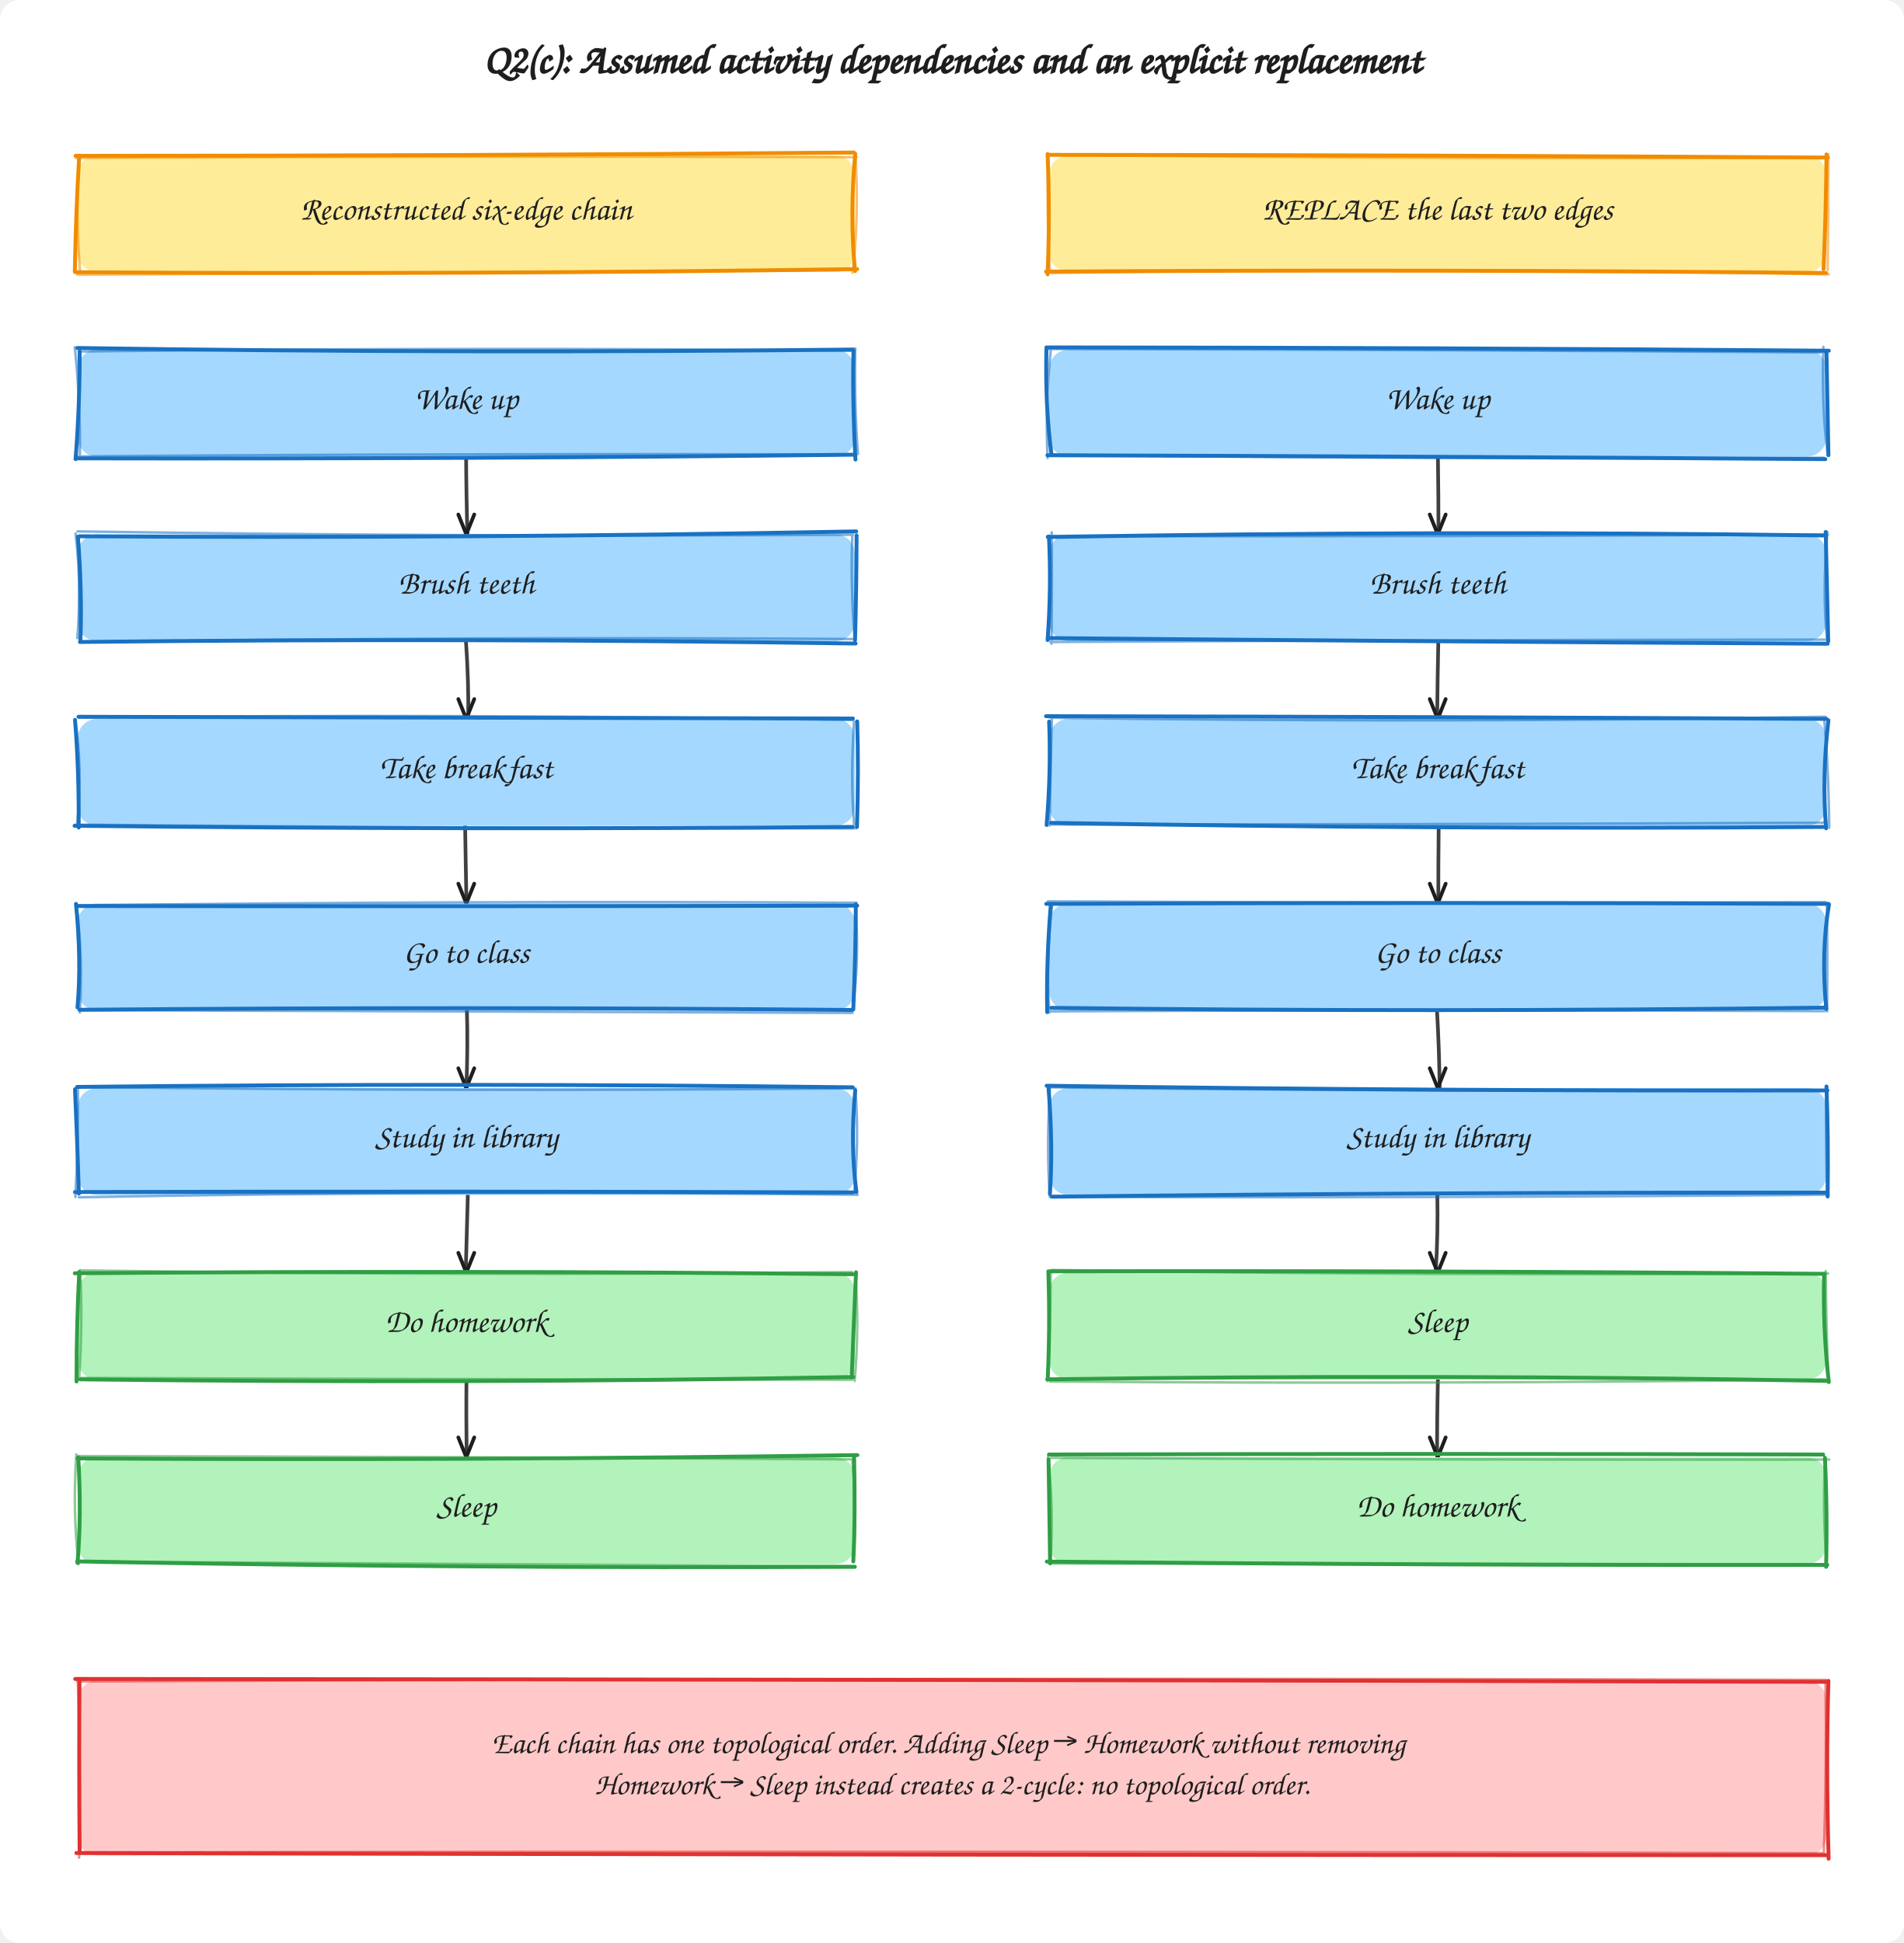
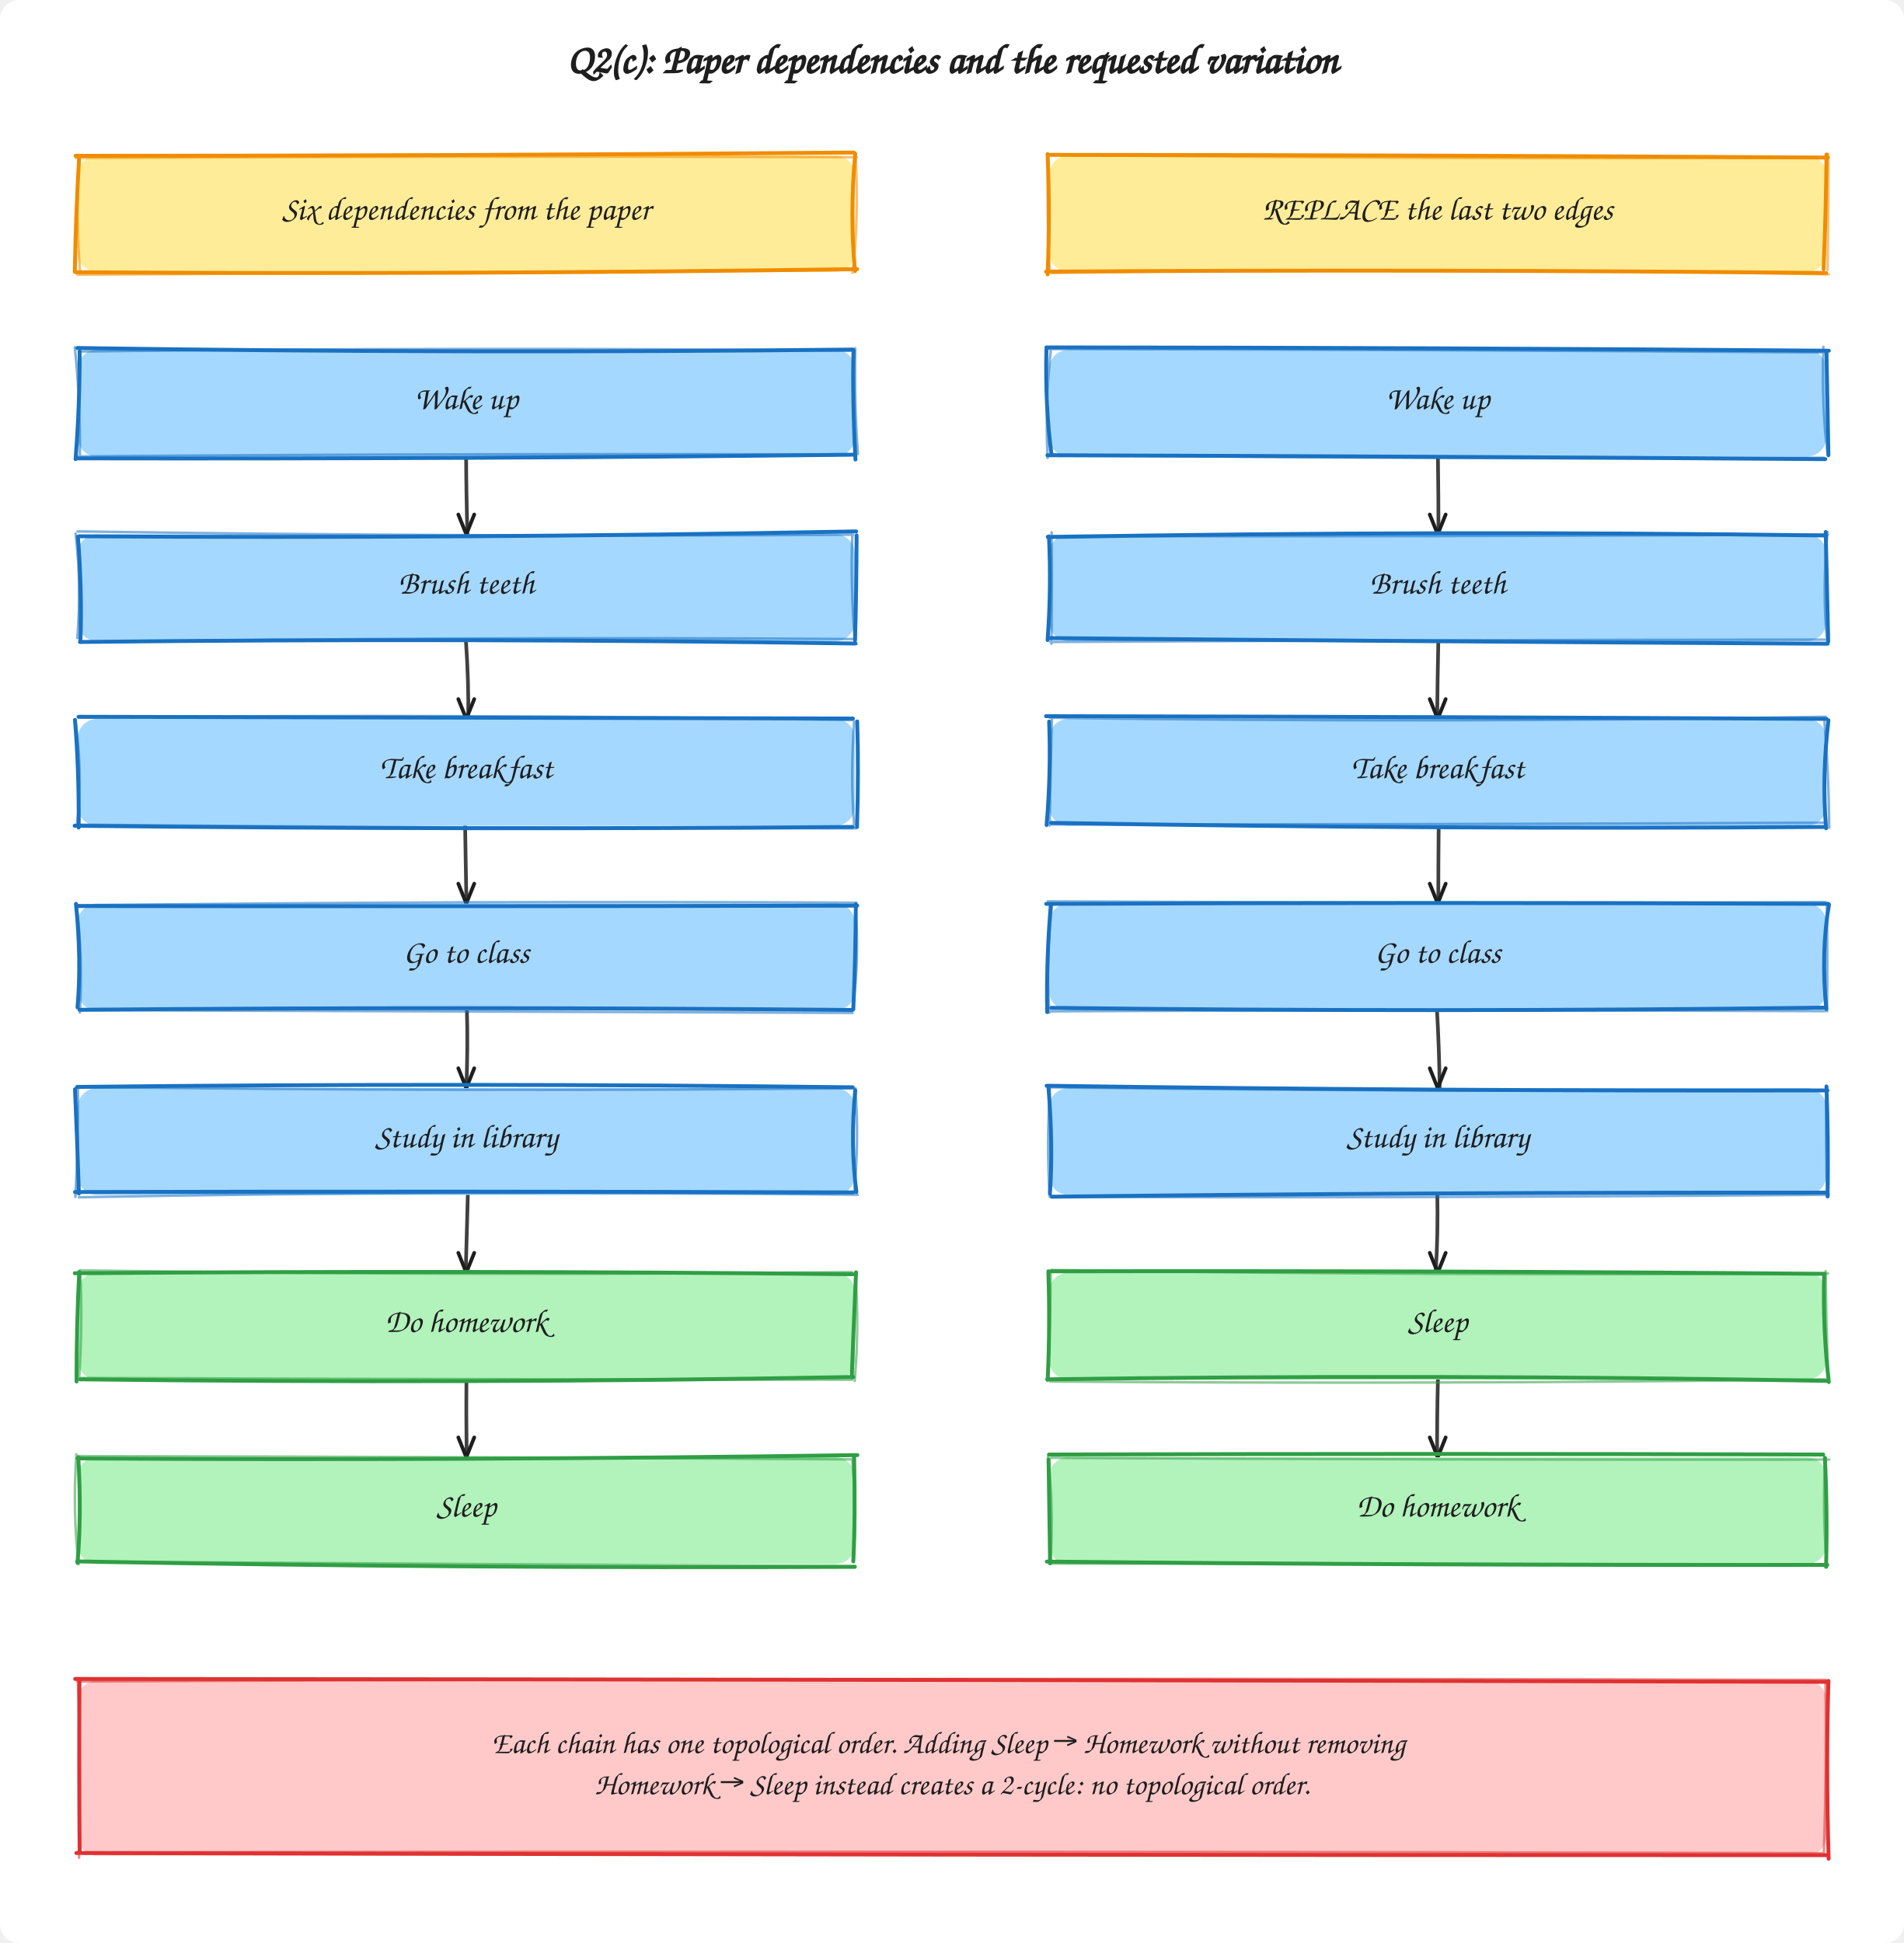
- <svg xmlns="http://www.w3.org/2000/svg" width="980" height="1000" viewBox="0 0 980 1000" role="img" aria-label="Q2(c): Assumed activity dependencies and an explicit replacement">
+ <svg xmlns="http://www.w3.org/2000/svg" width="980" height="1000" viewBox="0 0 980 1000" role="img" aria-label="Q2(c): Paper dependencies and the requested variation">
  <rect width="980" height="1000" fill="#ffffff" rx="10" />
  <text text-anchor="middle" dominant-baseline="central" font-family="&quot;Segoe Print&quot;, &quot;Bradley Hand&quot;, Chilanka, &quot;Comic Sans MS&quot;, &quot;Comic Neue&quot;, cursive" font-size="21" font-weight="bold" fill="#1e1e1e">
-     <tspan x="490.0" y="34.0">Q2(c): Assumed activity dependencies and an explicit replacement</tspan>
+     <tspan x="490.0" y="34.0">Q2(c): Paper dependencies and the requested variation</tspan>
  </text>
  <path d="M239.9 234.5 Q240.0 255.1 240.6 275.5" fill="none" stroke="#1e1e1e" stroke-width="1.9" stroke-linecap="round" opacity="0.85" />
  <path d="M235.9 264.8 L240.0 275.0 L244.1 264.8" fill="none" stroke="#1e1e1e" stroke-width="1.9" stroke-linecap="round" stroke-linejoin="round" />
  <path d="M239.8 329.5 Q241.3 351.3 241.0 370.4" fill="none" stroke="#1e1e1e" stroke-width="1.9" stroke-linecap="round" opacity="0.85" />
  <path d="M235.9 359.8 L240.0 370.0 L244.1 359.8" fill="none" stroke="#1e1e1e" stroke-width="1.9" stroke-linecap="round" stroke-linejoin="round" />
  <path d="M239.4 424.7 Q239.7 445.3 240.1 464.7" fill="none" stroke="#1e1e1e" stroke-width="1.9" stroke-linecap="round" opacity="0.85" />
  <path d="M235.9 454.8 L240.0 465.0 L244.1 454.8" fill="none" stroke="#1e1e1e" stroke-width="1.9" stroke-linecap="round" stroke-linejoin="round" />
  <path d="M240.3 519.2 Q240.9 538.5 240.0 560.6" fill="none" stroke="#1e1e1e" stroke-width="1.9" stroke-linecap="round" opacity="0.85" />
  <path d="M235.9 549.8 L240.0 560.0 L244.1 549.8" fill="none" stroke="#1e1e1e" stroke-width="1.9" stroke-linecap="round" stroke-linejoin="round" />
  <path d="M240.8 614.6 Q240.3 635.0 239.7 655.2" fill="none" stroke="#1e1e1e" stroke-width="1.9" stroke-linecap="round" opacity="0.85" />
  <path d="M235.9 644.8 L240.0 655.0 L244.1 644.8" fill="none" stroke="#1e1e1e" stroke-width="1.9" stroke-linecap="round" stroke-linejoin="round" />
  <path d="M240.1 709.8 Q239.9 728.2 240.2 749.9" fill="none" stroke="#1e1e1e" stroke-width="1.9" stroke-linecap="round" opacity="0.85" />
  <path d="M235.9 739.8 L240.0 750.0 L244.1 739.8" fill="none" stroke="#1e1e1e" stroke-width="1.9" stroke-linecap="round" stroke-linejoin="round" />
  <path d="M740.1 234.8 Q740.4 255.4 740.4 275.5" fill="none" stroke="#1e1e1e" stroke-width="1.9" stroke-linecap="round" opacity="0.85" />
  <path d="M735.9 264.8 L740.0 275.0 L744.1 264.8" fill="none" stroke="#1e1e1e" stroke-width="1.9" stroke-linecap="round" stroke-linejoin="round" />
  <path d="M740.3 330.7 Q739.9 349.2 739.7 370.7" fill="none" stroke="#1e1e1e" stroke-width="1.9" stroke-linecap="round" opacity="0.85" />
  <path d="M735.9 359.8 L740.0 370.0 L744.1 359.8" fill="none" stroke="#1e1e1e" stroke-width="1.9" stroke-linecap="round" stroke-linejoin="round" />
  <path d="M740.5 424.1 Q740.3 445.1 740.3 465.9" fill="none" stroke="#1e1e1e" stroke-width="1.9" stroke-linecap="round" opacity="0.85" />
  <path d="M735.9 454.8 L740.0 465.0 L744.1 454.8" fill="none" stroke="#1e1e1e" stroke-width="1.9" stroke-linecap="round" stroke-linejoin="round" />
  <path d="M739.6 519.3 Q740.8 540.4 741.0 560.2" fill="none" stroke="#1e1e1e" stroke-width="1.9" stroke-linecap="round" opacity="0.85" />
  <path d="M735.9 549.8 L740.0 560.0 L744.1 549.8" fill="none" stroke="#1e1e1e" stroke-width="1.9" stroke-linecap="round" stroke-linejoin="round" />
  <path d="M739.8 614.6 Q740.2 635.1 739.0 654.0" fill="none" stroke="#1e1e1e" stroke-width="1.9" stroke-linecap="round" opacity="0.85" />
  <path d="M735.9 644.8 L740.0 655.0 L744.1 644.8" fill="none" stroke="#1e1e1e" stroke-width="1.9" stroke-linecap="round" stroke-linejoin="round" />
  <path d="M740.1 710.0 Q739.6 731.5 739.7 749.2" fill="none" stroke="#1e1e1e" stroke-width="1.9" stroke-linecap="round" opacity="0.85" />
  <path d="M735.9 739.8 L740.0 750.0 L744.1 739.8" fill="none" stroke="#1e1e1e" stroke-width="1.9" stroke-linecap="round" stroke-linejoin="round" />
  <rect x="40.0" y="80.0" width="400.0" height="60.0" rx="10" fill="#ffec99" />
  <path d="M38.9 80.2 Q239.4 80.2 439.5 78.5 M440.2 79.1 Q437.3 110.9 440.1 139.5 M441.2 138.5 Q239.5 141.4 39.0 140.1 M38.5 139.9 Q39.1 107.5 40.8 80.1" fill="none" stroke="#f08c00" stroke-width="2" stroke-linecap="round" />
  <path d="M38.9 81.3 Q241.1 80.2 441.0 80.9 M440.4 80.6 Q442.2 112.1 438.8 140.4 M438.9 139.0 Q239.4 140.1 39.8 141.4 M41.3 141.1 Q38.9 111.2 40.6 81.1" fill="none" stroke="#f08c00" stroke-width="1.3" stroke-linecap="round" opacity="0.55" />
  <text text-anchor="middle" dominant-baseline="central" font-family="&quot;Segoe Print&quot;, &quot;Bradley Hand&quot;, Chilanka, &quot;Comic Sans MS&quot;, &quot;Comic Neue&quot;, cursive" font-size="17" font-weight="normal" fill="#1e1e1e">
-     <tspan x="240.0" y="110.0">Reconstructed six-edge chain</tspan>
+     <tspan x="240.0" y="110.0">Six dependencies from the paper</tspan>
  </text>
  <rect x="540.0" y="80.0" width="400.0" height="60.0" rx="10" fill="#ffec99" />
  <path d="M540.1 79.7 Q737.4 79.8 940.8 81.1 M940.1 79.5 Q939.9 107.9 938.6 138.5 M939.9 140.5 Q738.4 138.5 538.4 139.8 M539.2 141.2 Q540.5 110.6 539.2 79.3" fill="none" stroke="#f08c00" stroke-width="2" stroke-linecap="round" />
  <path d="M541.4 79.7 Q742.3 82.0 940.1 81.2 M941.1 79.4 Q941.1 107.2 940.7 138.9 M941.3 141.2 Q741.6 137.4 541.1 140.5 M540.4 139.2 Q538.7 112.8 539.5 80.2" fill="none" stroke="#f08c00" stroke-width="1.3" stroke-linecap="round" opacity="0.55" />
  <text text-anchor="middle" dominant-baseline="central" font-family="&quot;Segoe Print&quot;, &quot;Bradley Hand&quot;, Chilanka, &quot;Comic Sans MS&quot;, &quot;Comic Neue&quot;, cursive" font-size="17" font-weight="normal" fill="#1e1e1e">
    <tspan x="740.0" y="110.0">REPLACE the last two edges</tspan>
  </text>
  <rect x="40.0" y="180.0" width="400.0" height="55.0" rx="10" fill="#a5d8ff" />
  <path d="M39.8 179.1 Q238.5 182.1 439.1 179.9 M439.3 180.3 Q438.7 205.3 440.3 236.5 M440.2 234.0 Q241.7 236.3 39.2 235.9 M38.9 236.3 Q41.1 207.7 41.0 180.9" fill="none" stroke="#1971c2" stroke-width="2" stroke-linecap="round" />
  <path d="M40.5 180.9 Q240.7 178.5 438.6 180.5 M440.2 179.3 Q439.7 209.2 441.6 233.7 M439.4 233.9 Q237.2 233.3 39.6 234.9 M41.1 235.8 Q41.5 207.4 38.5 178.7" fill="none" stroke="#1971c2" stroke-width="1.3" stroke-linecap="round" opacity="0.55" />
  <text text-anchor="middle" dominant-baseline="central" font-family="&quot;Segoe Print&quot;, &quot;Bradley Hand&quot;, Chilanka, &quot;Comic Sans MS&quot;, &quot;Comic Neue&quot;, cursive" font-size="17" font-weight="normal" fill="#1e1e1e">
    <tspan x="240.0" y="207.5">Wake up</tspan>
  </text>
  <rect x="40.0" y="275.0" width="400.0" height="55.0" rx="10" fill="#a5d8ff" />
  <path d="M40.9 276.0 Q238.0 277.3 440.7 273.5 M440.9 275.6 Q440.8 303.5 440.1 329.5 M440.4 331.2 Q238.1 328.2 41.2 330.4 M41.4 329.7 Q42.3 304.5 40.1 276.2" fill="none" stroke="#1971c2" stroke-width="2" stroke-linecap="round" />
  <path d="M39.9 273.5 Q242.0 276.5 439.1 275.2 M438.7 275.8 Q437.7 300.0 439.9 329.1 M440.3 328.9 Q238.7 327.5 40.8 330.6 M39.8 328.4 Q42.1 301.7 38.9 274.6" fill="none" stroke="#1971c2" stroke-width="1.3" stroke-linecap="round" opacity="0.55" />
  <text text-anchor="middle" dominant-baseline="central" font-family="&quot;Segoe Print&quot;, &quot;Bradley Hand&quot;, Chilanka, &quot;Comic Sans MS&quot;, &quot;Comic Neue&quot;, cursive" font-size="17" font-weight="normal" fill="#1e1e1e">
    <tspan x="240.0" y="302.5">Brush teeth</tspan>
  </text>
  <rect x="40.0" y="370.0" width="400.0" height="55.0" rx="10" fill="#a5d8ff" />
  <path d="M40.4 368.9 Q242.5 369.4 439.0 369.8 M441.2 371.3 Q442.0 396.4 441.1 425.6 M438.9 425.6 Q242.3 427.2 38.4 425.0 M40.5 425.9 Q40.7 396.0 38.6 370.5" fill="none" stroke="#1971c2" stroke-width="2" stroke-linecap="round" />
  <path d="M40.6 369.3 Q239.7 367.2 438.6 370.6 M439.6 371.2 Q437.7 399.9 439.6 424.2 M440.6 426.3 Q241.8 426.4 38.9 424.4 M39.7 424.2 Q42.7 395.4 38.6 370.2" fill="none" stroke="#1971c2" stroke-width="1.3" stroke-linecap="round" opacity="0.55" />
  <text text-anchor="middle" dominant-baseline="central" font-family="&quot;Segoe Print&quot;, &quot;Bradley Hand&quot;, Chilanka, &quot;Comic Sans MS&quot;, &quot;Comic Neue&quot;, cursive" font-size="17" font-weight="normal" fill="#1e1e1e">
    <tspan x="240.0" y="397.5">Take breakfast</tspan>
  </text>
  <rect x="40.0" y="465.0" width="400.0" height="55.0" rx="10" fill="#a5d8ff" />
  <path d="M40.0 466.3 Q240.8 466.6 441.2 466.1 M440.5 465.4 Q440.4 491.2 439.2 519.5 M438.7 519.8 Q238.9 518.0 41.0 519.7 M39.9 518.5 Q42.0 494.0 39.1 465.2" fill="none" stroke="#1971c2" stroke-width="2" stroke-linecap="round" />
  <path d="M39.4 466.0 Q239.4 463.5 440.8 464.6 M440.2 466.5 Q442.6 492.0 438.8 520.0 M438.8 521.3 Q238.9 520.5 40.5 519.9 M41.1 521.1 Q42.7 491.7 39.3 465.3" fill="none" stroke="#1971c2" stroke-width="1.3" stroke-linecap="round" opacity="0.55" />
  <text text-anchor="middle" dominant-baseline="central" font-family="&quot;Segoe Print&quot;, &quot;Bradley Hand&quot;, Chilanka, &quot;Comic Sans MS&quot;, &quot;Comic Neue&quot;, cursive" font-size="17" font-weight="normal" fill="#1e1e1e">
    <tspan x="240.0" y="492.5">Go to class</tspan>
  </text>
  <rect x="40.0" y="560.0" width="400.0" height="55.0" rx="10" fill="#a5d8ff" />
  <path d="M39.7 559.4 Q239.8 557.2 438.9 559.6 M440.2 561.1 Q437.6 589.0 440.8 613.5 M439.1 613.7 Q240.5 613.0 38.6 613.5 M40.6 614.3 Q39.7 584.7 38.6 560.6" fill="none" stroke="#1971c2" stroke-width="2" stroke-linecap="round" />
  <path d="M39.9 559.4 Q242.0 562.0 440.3 560.1 M440.3 561.5 Q442.3 585.9 439.6 614.5 M441.4 614.9 Q237.9 612.4 40.6 616.2 M38.8 616.0 Q40.4 587.3 40.1 560.2" fill="none" stroke="#1971c2" stroke-width="1.3" stroke-linecap="round" opacity="0.55" />
  <text text-anchor="middle" dominant-baseline="central" font-family="&quot;Segoe Print&quot;, &quot;Bradley Hand&quot;, Chilanka, &quot;Comic Sans MS&quot;, &quot;Comic Neue&quot;, cursive" font-size="17" font-weight="normal" fill="#1e1e1e">
    <tspan x="240.0" y="587.5">Study in library</tspan>
  </text>
  <rect x="40.0" y="655.0" width="400.0" height="55.0" rx="10" fill="#b2f2bb" />
  <path d="M38.5 655.3 Q241.1 653.7 438.9 655.8 M440.6 654.8 Q439.3 684.6 438.4 708.9 M439.2 708.7 Q241.1 712.3 41.3 709.9 M39.4 711.0 Q39.4 681.0 40.8 654.6" fill="none" stroke="#2f9e44" stroke-width="2" stroke-linecap="round" />
  <path d="M41.2 653.8 Q237.9 656.8 438.6 654.7 M440.2 655.2 Q442.4 682.0 439.9 710.7 M438.6 710.1 Q238.9 709.9 40.0 709.2 M40.7 709.9 Q42.6 681.3 41.3 653.7" fill="none" stroke="#2f9e44" stroke-width="1.3" stroke-linecap="round" opacity="0.55" />
  <text text-anchor="middle" dominant-baseline="central" font-family="&quot;Segoe Print&quot;, &quot;Bradley Hand&quot;, Chilanka, &quot;Comic Sans MS&quot;, &quot;Comic Neue&quot;, cursive" font-size="17" font-weight="normal" fill="#1e1e1e">
    <tspan x="240.0" y="682.5">Do homework</tspan>
  </text>
  <rect x="40.0" y="750.0" width="400.0" height="55.0" rx="10" fill="#b2f2bb" />
  <path d="M39.9 750.6 Q238.9 751.8 441.3 748.9 M439.6 749.7 Q440.3 780.2 439.2 803.6 M440.0 806.4 Q237.8 807.3 39.7 803.6 M39.9 804.4 Q42.0 779.5 40.3 750.1" fill="none" stroke="#2f9e44" stroke-width="2" stroke-linecap="round" />
  <path d="M39.2 749.4 Q241.2 749.8 439.9 751.1 M438.7 751.4 Q441.1 779.4 439.3 803.6 M440.2 806.1 Q239.3 805.0 40.2 803.7 M40.5 805.0 Q37.3 778.7 39.3 748.5" fill="none" stroke="#2f9e44" stroke-width="1.3" stroke-linecap="round" opacity="0.55" />
  <text text-anchor="middle" dominant-baseline="central" font-family="&quot;Segoe Print&quot;, &quot;Bradley Hand&quot;, Chilanka, &quot;Comic Sans MS&quot;, &quot;Comic Neue&quot;, cursive" font-size="17" font-weight="normal" fill="#1e1e1e">
    <tspan x="240.0" y="777.5">Sleep</tspan>
  </text>
  <rect x="540.0" y="180.0" width="400.0" height="55.0" rx="10" fill="#a5d8ff" />
  <path d="M538.6 178.8 Q739.8 178.9 941.3 180.5 M940.1 181.1 Q940.6 210.2 941.1 234.3 M939.5 236.3 Q742.5 234.9 539.1 234.3 M541.2 233.8 Q537.9 209.3 538.6 179.7" fill="none" stroke="#1971c2" stroke-width="2" stroke-linecap="round" />
  <path d="M538.7 179.6 Q741.0 180.0 940.0 181.4 M938.5 178.5 Q937.5 209.5 940.7 233.9 M938.8 235.6 Q741.6 236.6 541.2 234.0 M539.2 235.7 Q537.9 208.4 540.8 180.6" fill="none" stroke="#1971c2" stroke-width="1.3" stroke-linecap="round" opacity="0.55" />
  <text text-anchor="middle" dominant-baseline="central" font-family="&quot;Segoe Print&quot;, &quot;Bradley Hand&quot;, Chilanka, &quot;Comic Sans MS&quot;, &quot;Comic Neue&quot;, cursive" font-size="17" font-weight="normal" fill="#1e1e1e">
    <tspan x="740.0" y="207.5">Wake up</tspan>
  </text>
  <rect x="540.0" y="275.0" width="400.0" height="55.0" rx="10" fill="#a5d8ff" />
  <path d="M539.3 276.4 Q742.1 272.9 939.9 275.6 M939.7 273.8 Q940.4 302.9 941.0 330.1 M940.7 331.3 Q737.6 330.2 539.7 328.4 M539.2 329.4 Q541.2 302.3 539.9 276.1" fill="none" stroke="#1971c2" stroke-width="2" stroke-linecap="round" />
  <path d="M539.0 275.9 Q738.5 276.3 940.9 275.1 M940.6 273.8 Q937.8 305.0 940.5 330.4 M939.3 329.2 Q738.9 329.3 540.6 330.4 M541.2 331.3 Q541.5 305.2 541.3 274.0" fill="none" stroke="#1971c2" stroke-width="1.3" stroke-linecap="round" opacity="0.55" />
  <text text-anchor="middle" dominant-baseline="central" font-family="&quot;Segoe Print&quot;, &quot;Bradley Hand&quot;, Chilanka, &quot;Comic Sans MS&quot;, &quot;Comic Neue&quot;, cursive" font-size="17" font-weight="normal" fill="#1e1e1e">
    <tspan x="740.0" y="302.5">Brush teeth</tspan>
  </text>
  <rect x="540.0" y="370.0" width="400.0" height="55.0" rx="10" fill="#a5d8ff" />
  <path d="M538.4 368.6 Q738.5 368.9 940.1 370.0 M941.1 370.7 Q937.7 400.1 939.9 426.3 M938.6 425.6 Q740.3 427.0 541.0 423.5 M538.7 424.6 Q541.0 397.5 540.0 371.4" fill="none" stroke="#1971c2" stroke-width="2" stroke-linecap="round" />
  <path d="M540.4 369.4 Q742.1 372.3 939.6 368.9 M939.0 370.9 Q941.2 395.8 941.5 426.0 M938.6 423.4 Q738.0 424.4 538.6 424.3 M540.3 424.9 Q540.6 398.3 541.4 370.3" fill="none" stroke="#1971c2" stroke-width="1.3" stroke-linecap="round" opacity="0.55" />
  <text text-anchor="middle" dominant-baseline="central" font-family="&quot;Segoe Print&quot;, &quot;Bradley Hand&quot;, Chilanka, &quot;Comic Sans MS&quot;, &quot;Comic Neue&quot;, cursive" font-size="17" font-weight="normal" fill="#1e1e1e">
    <tspan x="740.0" y="397.5">Take breakfast</tspan>
  </text>
  <rect x="540.0" y="465.0" width="400.0" height="55.0" rx="10" fill="#a5d8ff" />
  <path d="M538.5 465.2 Q737.7 464.3 941.1 465.2 M941.4 465.5 Q937.2 489.8 940.0 519.3 M938.9 518.6 Q737.9 521.1 541.1 518.7 M539.0 520.9 Q538.5 493.8 540.9 465.1" fill="none" stroke="#1971c2" stroke-width="2" stroke-linecap="round" />
  <path d="M539.3 463.9 Q740.5 464.9 939.6 464.3 M940.3 465.3 Q940.7 490.4 940.4 520.5 M939.1 520.4 Q739.4 519.5 540.6 520.5 M540.1 521.2 Q538.1 493.2 541.6 464.9" fill="none" stroke="#1971c2" stroke-width="1.3" stroke-linecap="round" opacity="0.55" />
  <text text-anchor="middle" dominant-baseline="central" font-family="&quot;Segoe Print&quot;, &quot;Bradley Hand&quot;, Chilanka, &quot;Comic Sans MS&quot;, &quot;Comic Neue&quot;, cursive" font-size="17" font-weight="normal" fill="#1e1e1e">
    <tspan x="740.0" y="492.5">Go to class</tspan>
  </text>
  <rect x="540.0" y="560.0" width="400.0" height="55.0" rx="10" fill="#a5d8ff" />
  <path d="M538.7 558.8 Q738.2 561.6 940.6 561.2 M940.1 559.2 Q941.1 585.4 940.7 615.8 M940.4 613.8 Q738.8 613.6 541.4 615.9 M540.4 614.4 Q542.1 589.8 539.6 558.9" fill="none" stroke="#1971c2" stroke-width="2" stroke-linecap="round" />
  <path d="M540.5 559.6 Q740.1 562.1 939.7 561.1 M939.9 558.9 Q939.7 586.3 940.4 615.7 M941.2 614.9 Q737.5 616.6 540.5 616.0 M540.3 615.9 Q538.6 589.5 540.4 559.7" fill="none" stroke="#1971c2" stroke-width="1.3" stroke-linecap="round" opacity="0.55" />
  <text text-anchor="middle" dominant-baseline="central" font-family="&quot;Segoe Print&quot;, &quot;Bradley Hand&quot;, Chilanka, &quot;Comic Sans MS&quot;, &quot;Comic Neue&quot;, cursive" font-size="17" font-weight="normal" fill="#1e1e1e">
    <tspan x="740.0" y="587.5">Study in library</tspan>
  </text>
  <rect x="540.0" y="655.0" width="400.0" height="55.0" rx="10" fill="#b2f2bb" />
  <path d="M540.9 654.3 Q740.7 653.9 939.2 655.6 M938.9 656.2 Q938.2 684.0 941.3 711.3 M941.0 710.7 Q737.5 707.1 539.0 709.9 M539.3 708.9 Q540.5 682.4 539.6 654.3" fill="none" stroke="#2f9e44" stroke-width="2" stroke-linecap="round" />
  <path d="M541.0 653.6 Q740.6 656.7 940.9 655.4 M939.7 654.2 Q939.9 680.1 941.1 711.2 M939.4 709.9 Q740.6 712.6 540.5 711.0 M539.1 710.8 Q540.7 683.1 540.8 654.5" fill="none" stroke="#2f9e44" stroke-width="1.3" stroke-linecap="round" opacity="0.55" />
  <text text-anchor="middle" dominant-baseline="central" font-family="&quot;Segoe Print&quot;, &quot;Bradley Hand&quot;, Chilanka, &quot;Comic Sans MS&quot;, &quot;Comic Neue&quot;, cursive" font-size="17" font-weight="normal" fill="#1e1e1e">
    <tspan x="740.0" y="682.5">Sleep</tspan>
  </text>
  <rect x="540.0" y="750.0" width="400.0" height="55.0" rx="10" fill="#b2f2bb" />
  <path d="M539.9 748.6 Q738.8 748.0 938.4 748.6 M939.3 750.3 Q940.6 778.1 939.9 806.4 M940.5 805.4 Q738.5 805.7 538.8 803.7 M540.5 804.6 Q540.1 779.6 539.7 751.1" fill="none" stroke="#2f9e44" stroke-width="2" stroke-linecap="round" />
  <path d="M541.0 750.3 Q738.4 751.4 941.5 751.2 M939.5 750.4 Q937.9 777.5 940.3 806.0 M940.4 805.1 Q740.7 804.8 540.2 804.7 M540.7 804.0 Q542.4 775.1 539.4 749.6" fill="none" stroke="#2f9e44" stroke-width="1.3" stroke-linecap="round" opacity="0.55" />
  <text text-anchor="middle" dominant-baseline="central" font-family="&quot;Segoe Print&quot;, &quot;Bradley Hand&quot;, Chilanka, &quot;Comic Sans MS&quot;, &quot;Comic Neue&quot;, cursive" font-size="17" font-weight="normal" fill="#1e1e1e">
    <tspan x="740.0" y="777.5">Do homework</tspan>
  </text>
  <rect x="40.0" y="865.0" width="900.0" height="90.0" rx="10" fill="#ffc9c9" />
  <path d="M38.7 864.1 Q491.0 864.4 940.4 865.6 M941.1 865.1 Q939.8 908.1 941.2 956.6 M940.7 954.8 Q492.2 954.8 39.3 953.7 M41.0 953.6 Q40.6 911.7 40.9 865.4" fill="none" stroke="#e03131" stroke-width="2" stroke-linecap="round" />
  <path d="M39.7 865.4 Q491.3 863.2 939.9 864.6 M939.6 866.4 Q940.2 911.5 938.7 954.3 M938.9 953.8 Q491.6 952.5 39.9 953.4 M40.7 956.1 Q41.6 907.2 40.1 866.2" fill="none" stroke="#e03131" stroke-width="1.3" stroke-linecap="round" opacity="0.55" />
  <text text-anchor="middle" dominant-baseline="central" font-family="&quot;Segoe Print&quot;, &quot;Bradley Hand&quot;, Chilanka, &quot;Comic Sans MS&quot;, &quot;Comic Neue&quot;, cursive" font-size="16" font-weight="normal" fill="#1e1e1e">
    <tspan x="490.0" y="899.4">Each chain has one topological order. Adding Sleep → Homework without removing</tspan>
    <tspan x="490.0" y="920.6">Homework → Sleep instead creates a 2-cycle: no topological order.</tspan>
  </text>
</svg>
